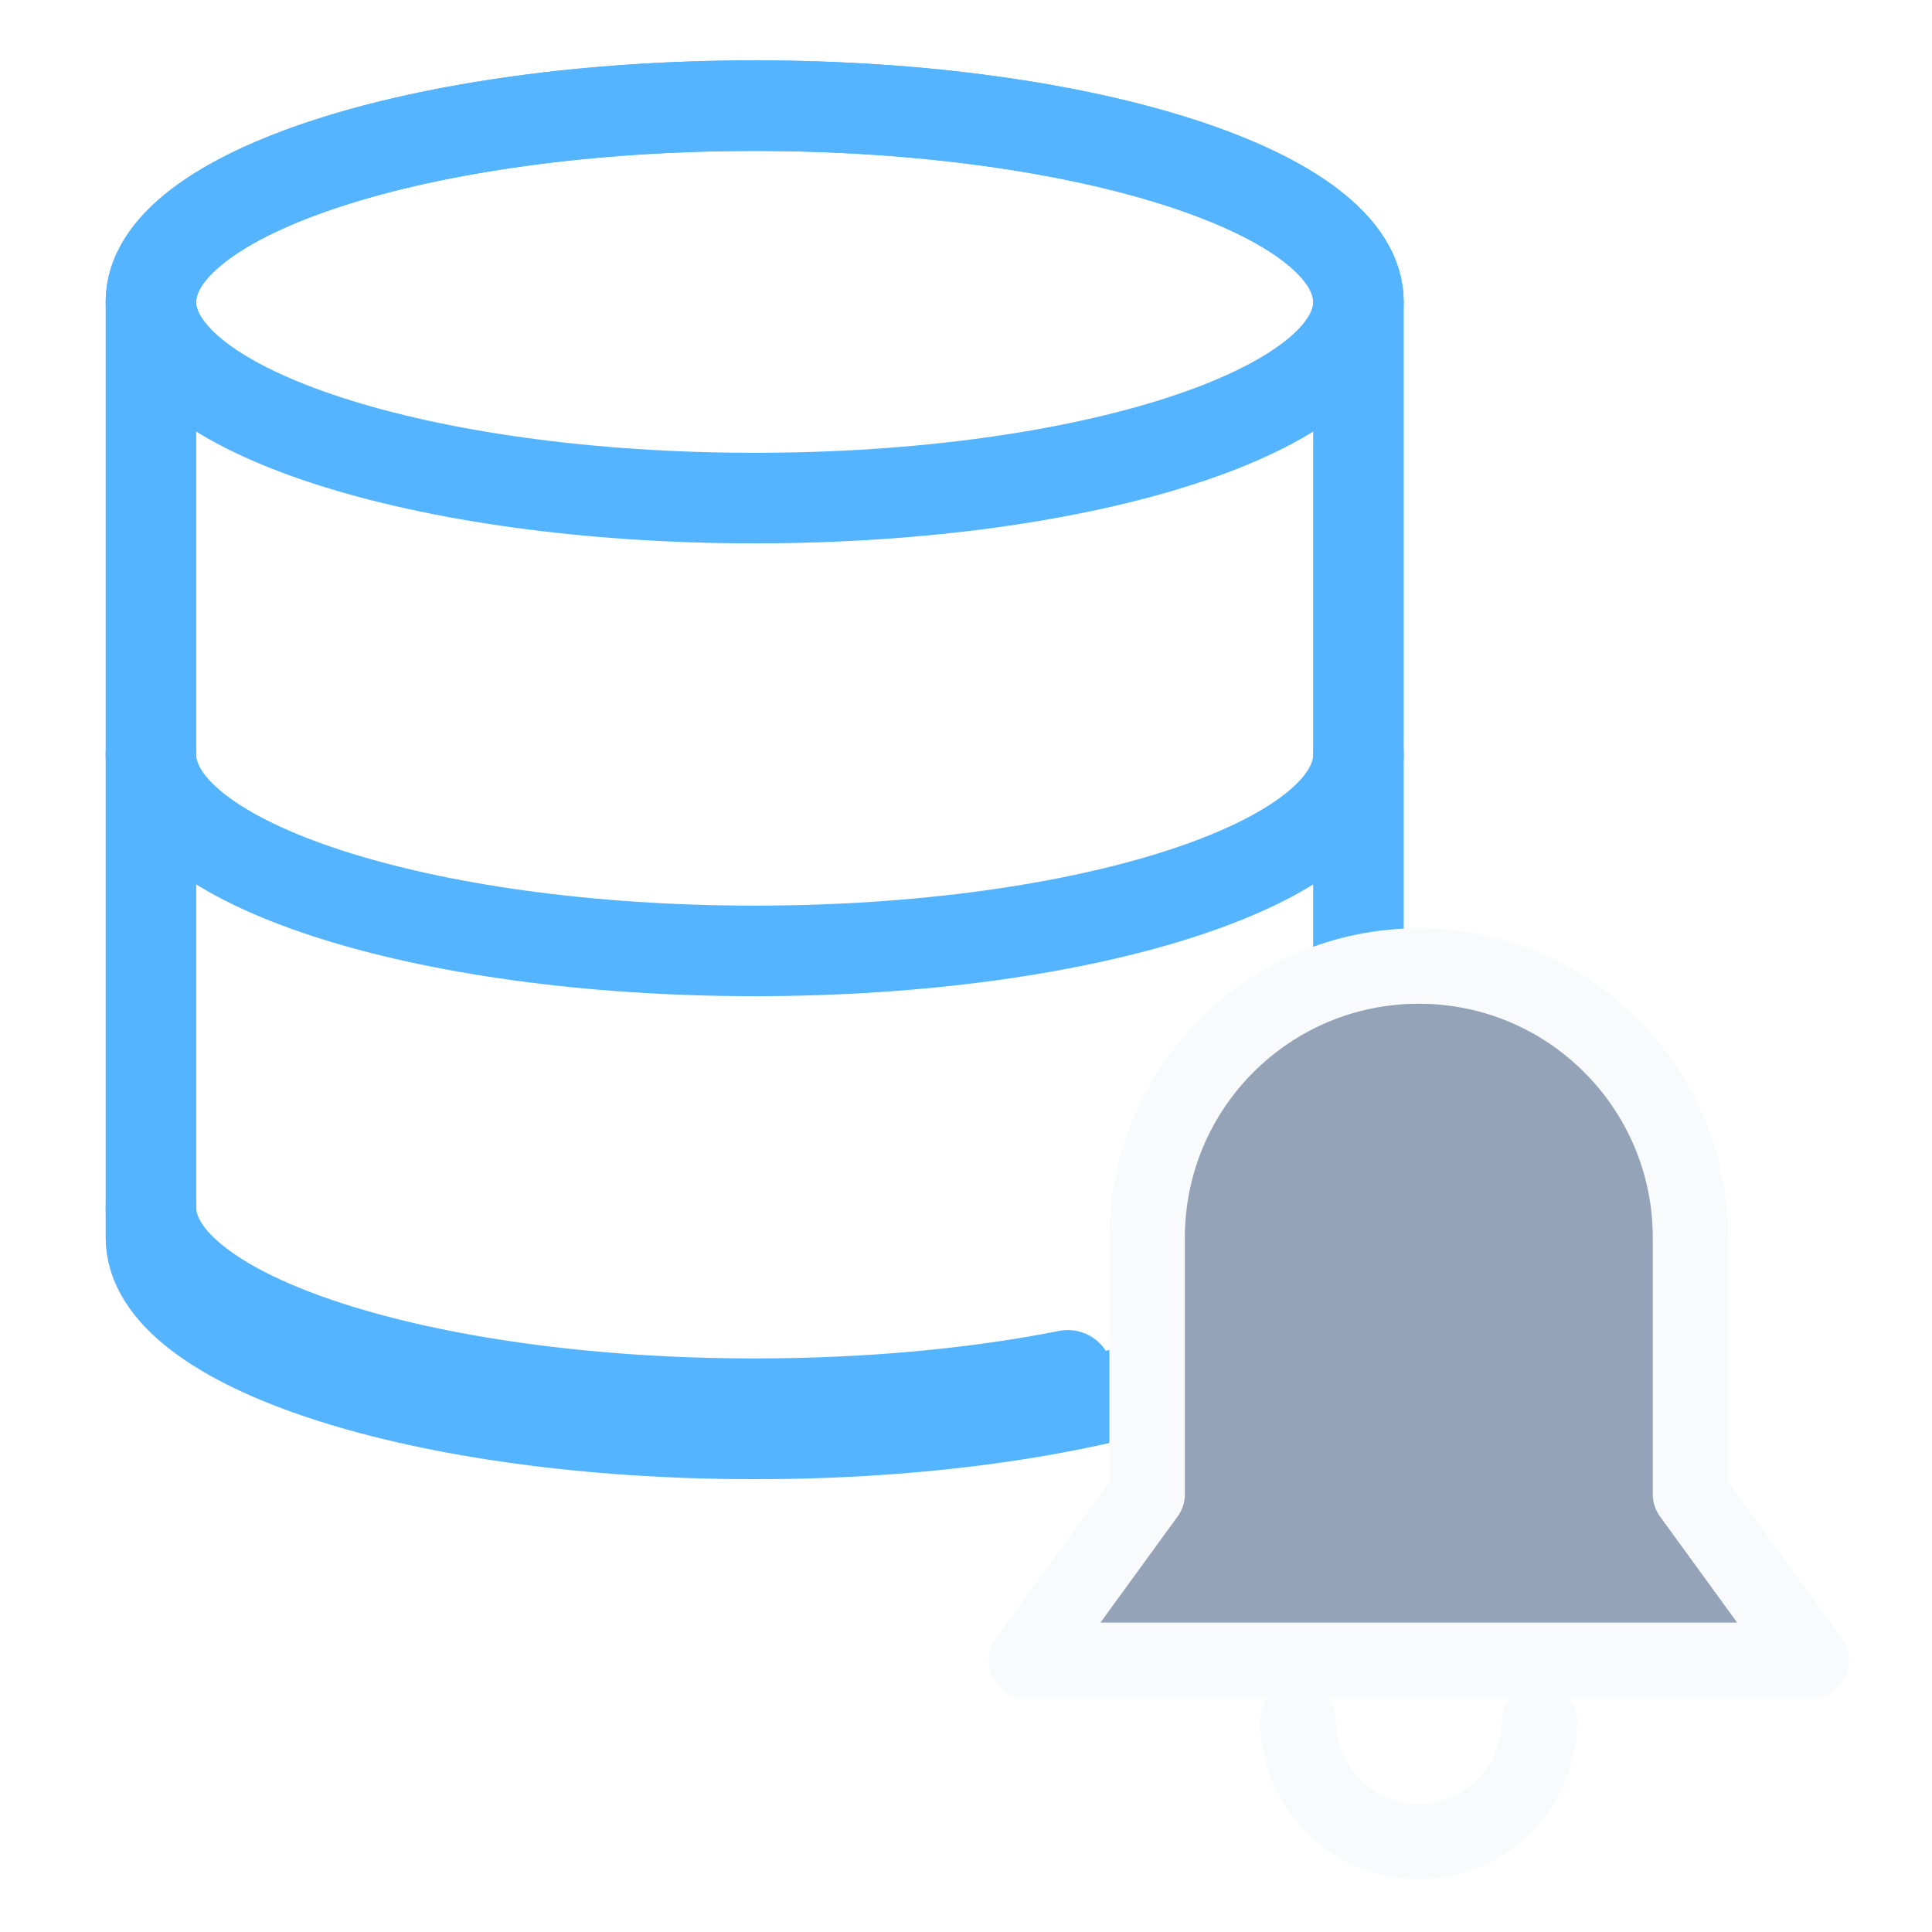
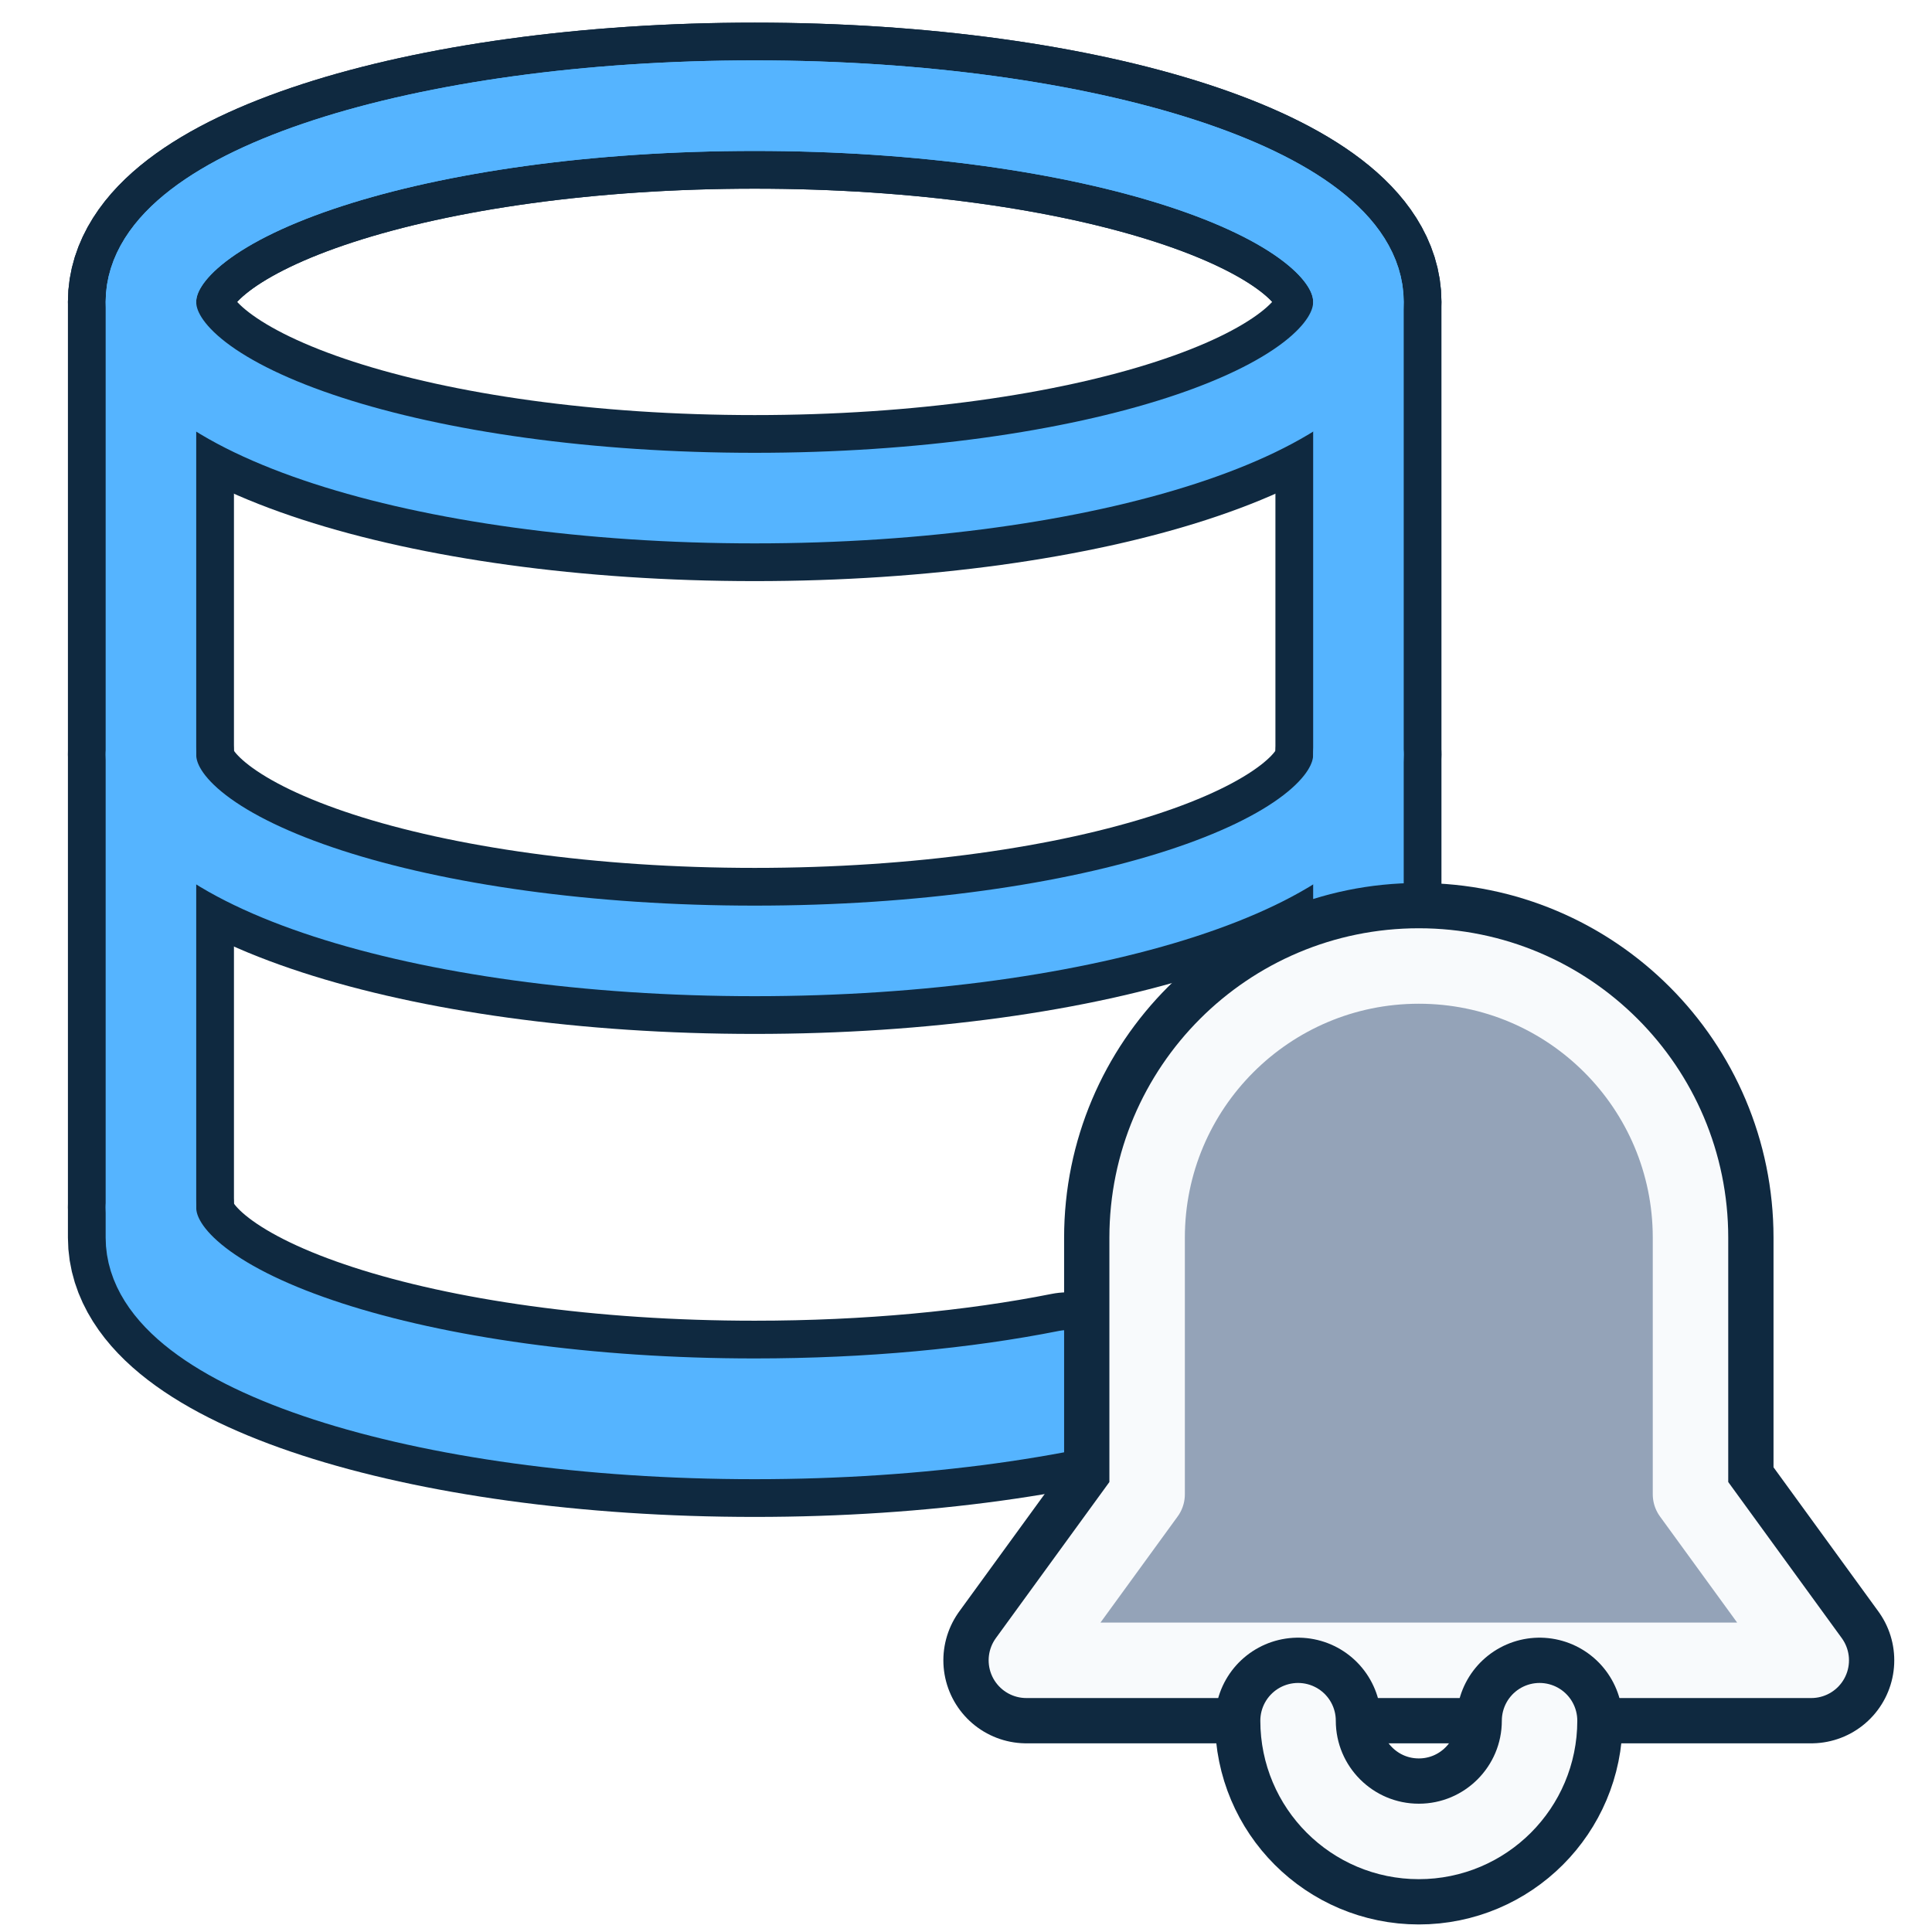
<svg xmlns="http://www.w3.org/2000/svg" viewBox="0 0 64 64">
+   <path d="M5 10c0-3.59 8.95-6.5 20-6.5S45 6.41 45 10v31c0 3.59-8.95 6.5-20 6.5S5 44.59 5 41Z" fill="none" stroke="#0F2940" stroke-width="5.5" stroke-linejoin="round" />
+   <g fill="none" stroke="#0F2940" stroke-width="5.5" stroke-linecap="round" stroke-linejoin="round">
+     <ellipse cx="25" cy="10" rx="20" ry="6.5" />
+     <path d="M5 25c0 3.59 8.95 6.5 20 6.5S45 28.59 45 25" />
+     <path d="M5 40c0 3.59 8.95 6.5 20 6.5 3.8 0 7.35-.34 10.37-.94" />
+   </g>
  <path d="M5 10c0-3.59 8.95-6.5 20-6.5S45 6.41 45 10v31c0 3.59-8.95 6.5-20 6.5S5 44.59 5 41Z" fill="none" stroke="#55B4FF" stroke-width="3" stroke-linejoin="round" />
  <g fill="none" stroke="#55B4FF" stroke-width="3" stroke-linecap="round" stroke-linejoin="round">
    <ellipse cx="25" cy="10" rx="20" ry="6.5" />
    <path d="M5 25c0 3.59 8.95 6.5 20 6.5S45 28.59 45 25" />
    <path d="M5 40c0 3.59 8.95 6.5 20 6.5 3.8 0 7.35-.34 10.37-.94" />
  </g>
+   <path d="M38 49.5V41a9 9 0 0 1 18 0v8.5l4 5.5H34Z" fill="#94A3B8" stroke="#0F2940" stroke-width="5.5" stroke-linejoin="round" />
  <path d="M38 49.5V41a9 9 0 0 1 18 0v8.5l4 5.5H34Z" fill="#94A3B8" stroke="#F8FAFC" stroke-width="2.5" stroke-linejoin="round" />
+   <path d="M43 57a4 4 0 0 0 8 0" fill="none" stroke="#0F2940" stroke-width="5.5" stroke-linecap="round" />
  <path d="M43 57a4 4 0 0 0 8 0" fill="none" stroke="#F8FAFC" stroke-width="2.5" stroke-linecap="round" />
</svg>
